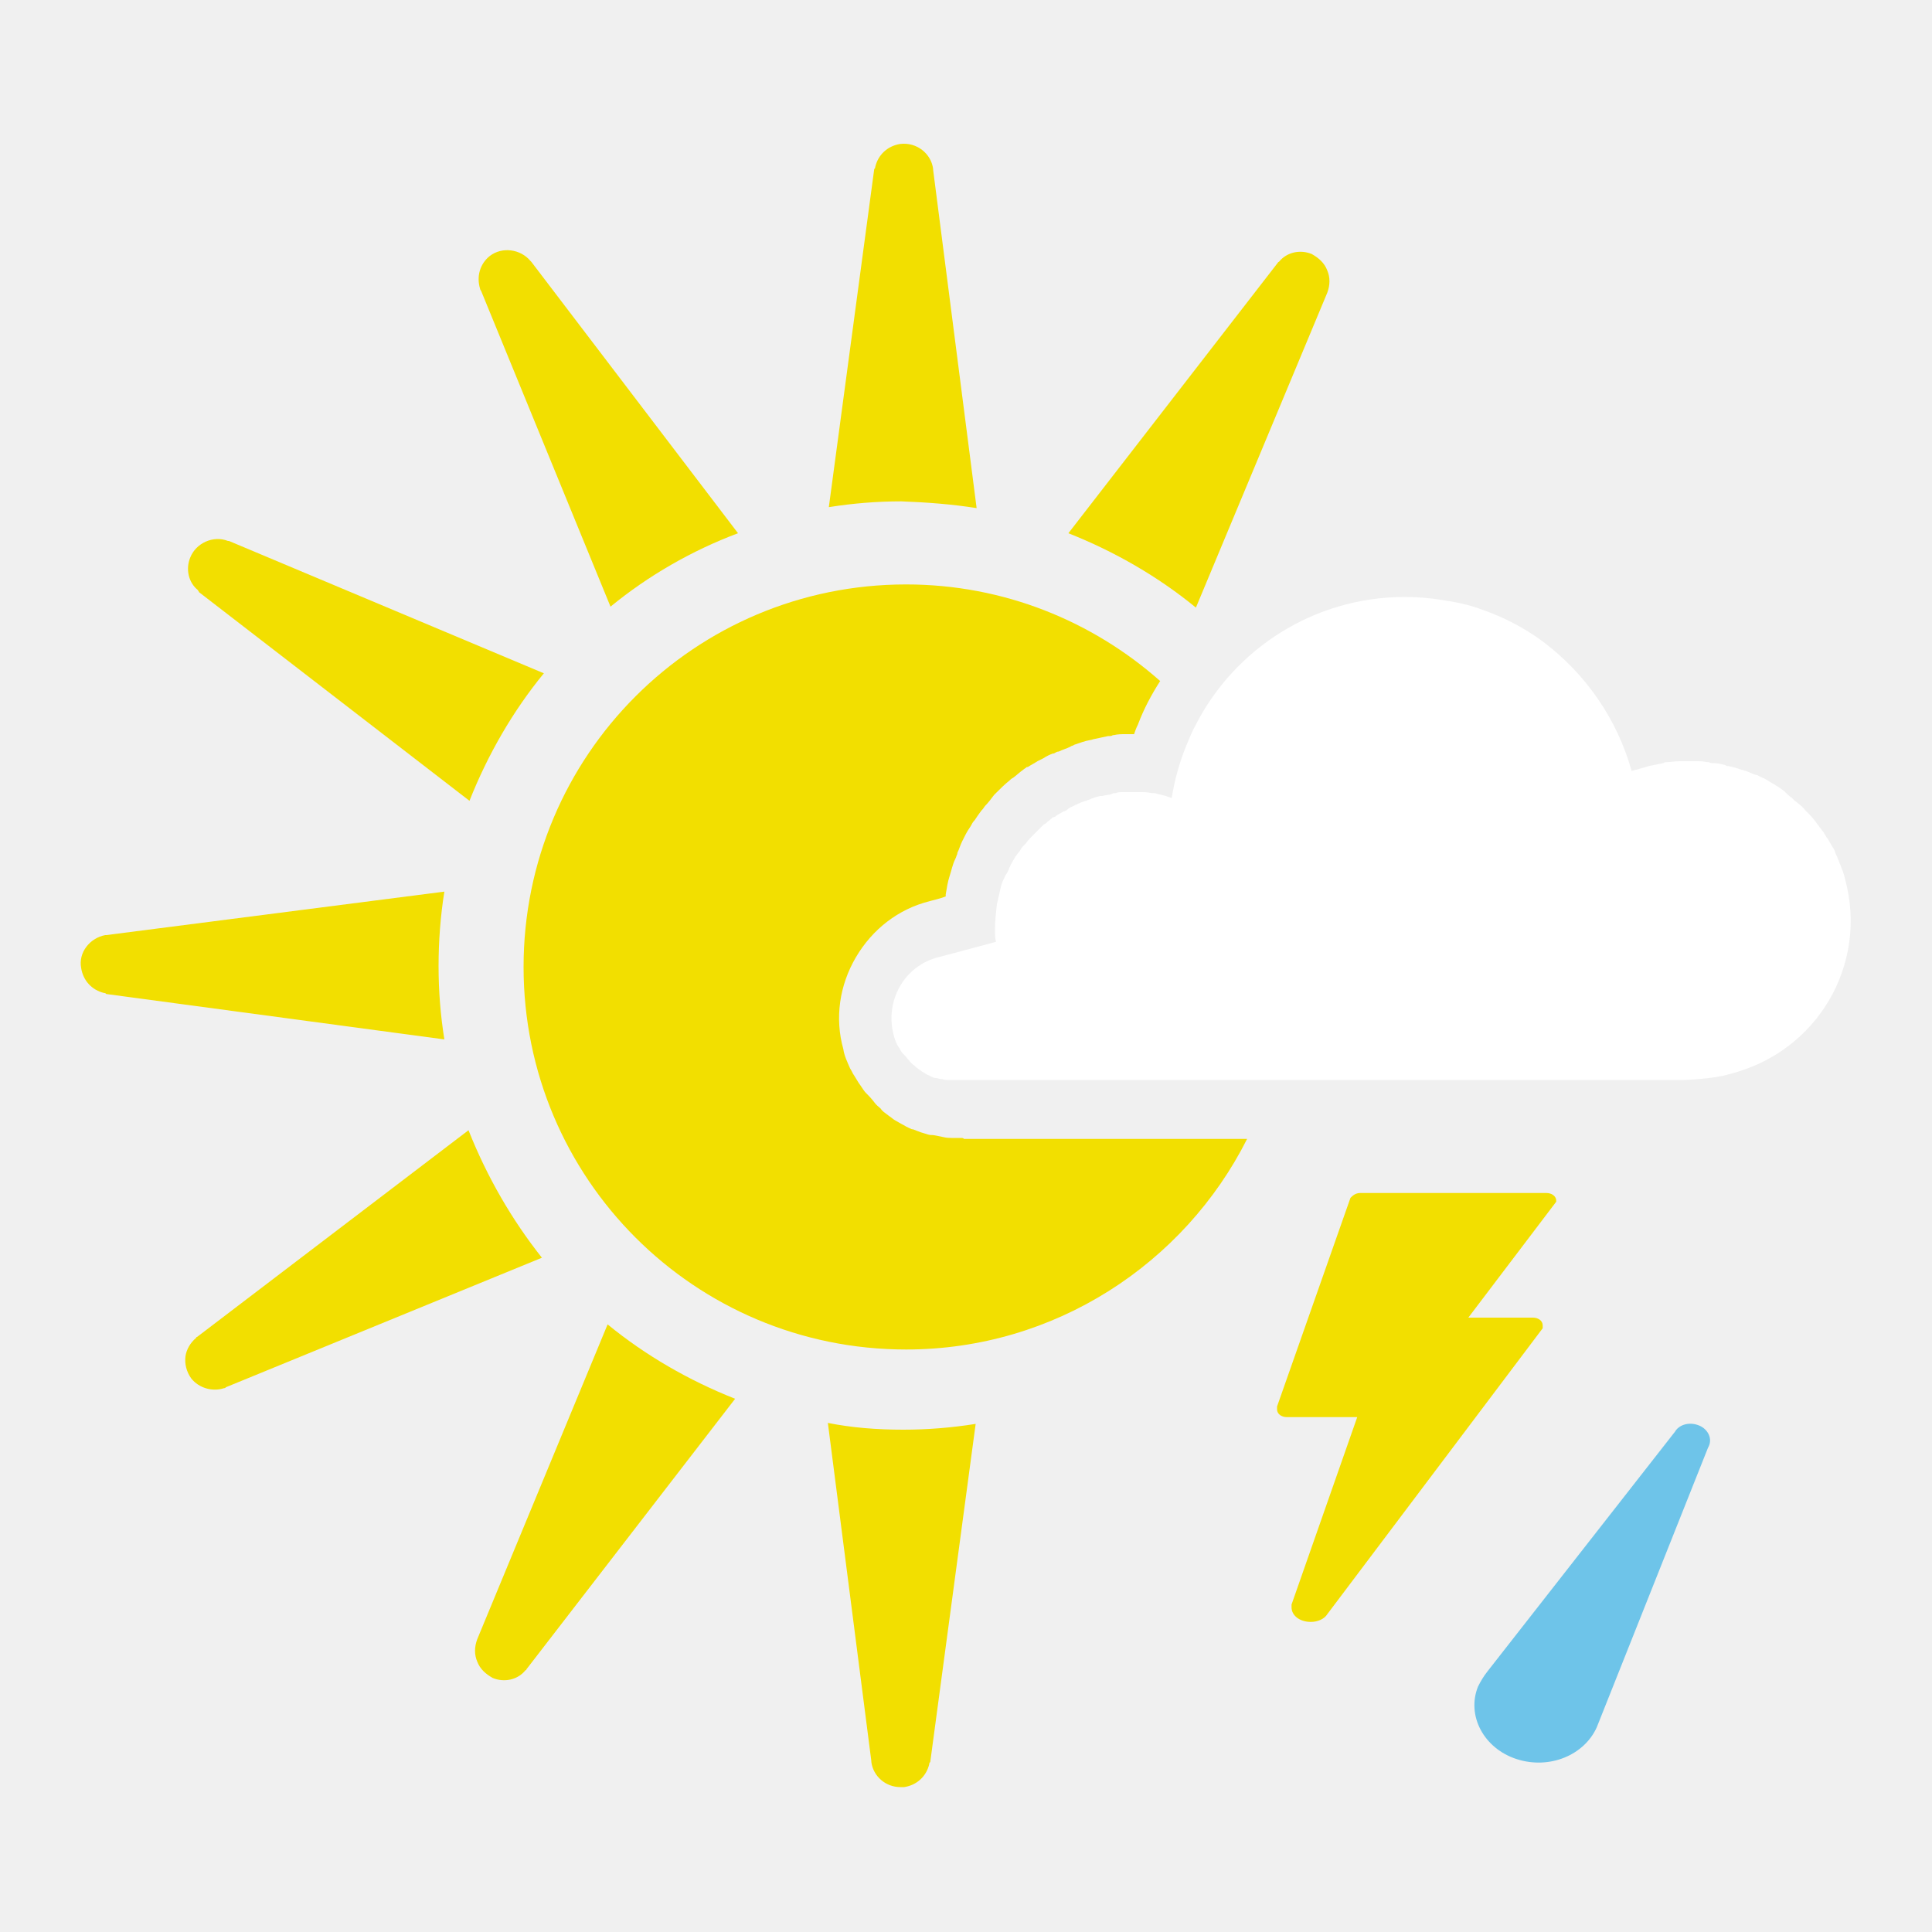
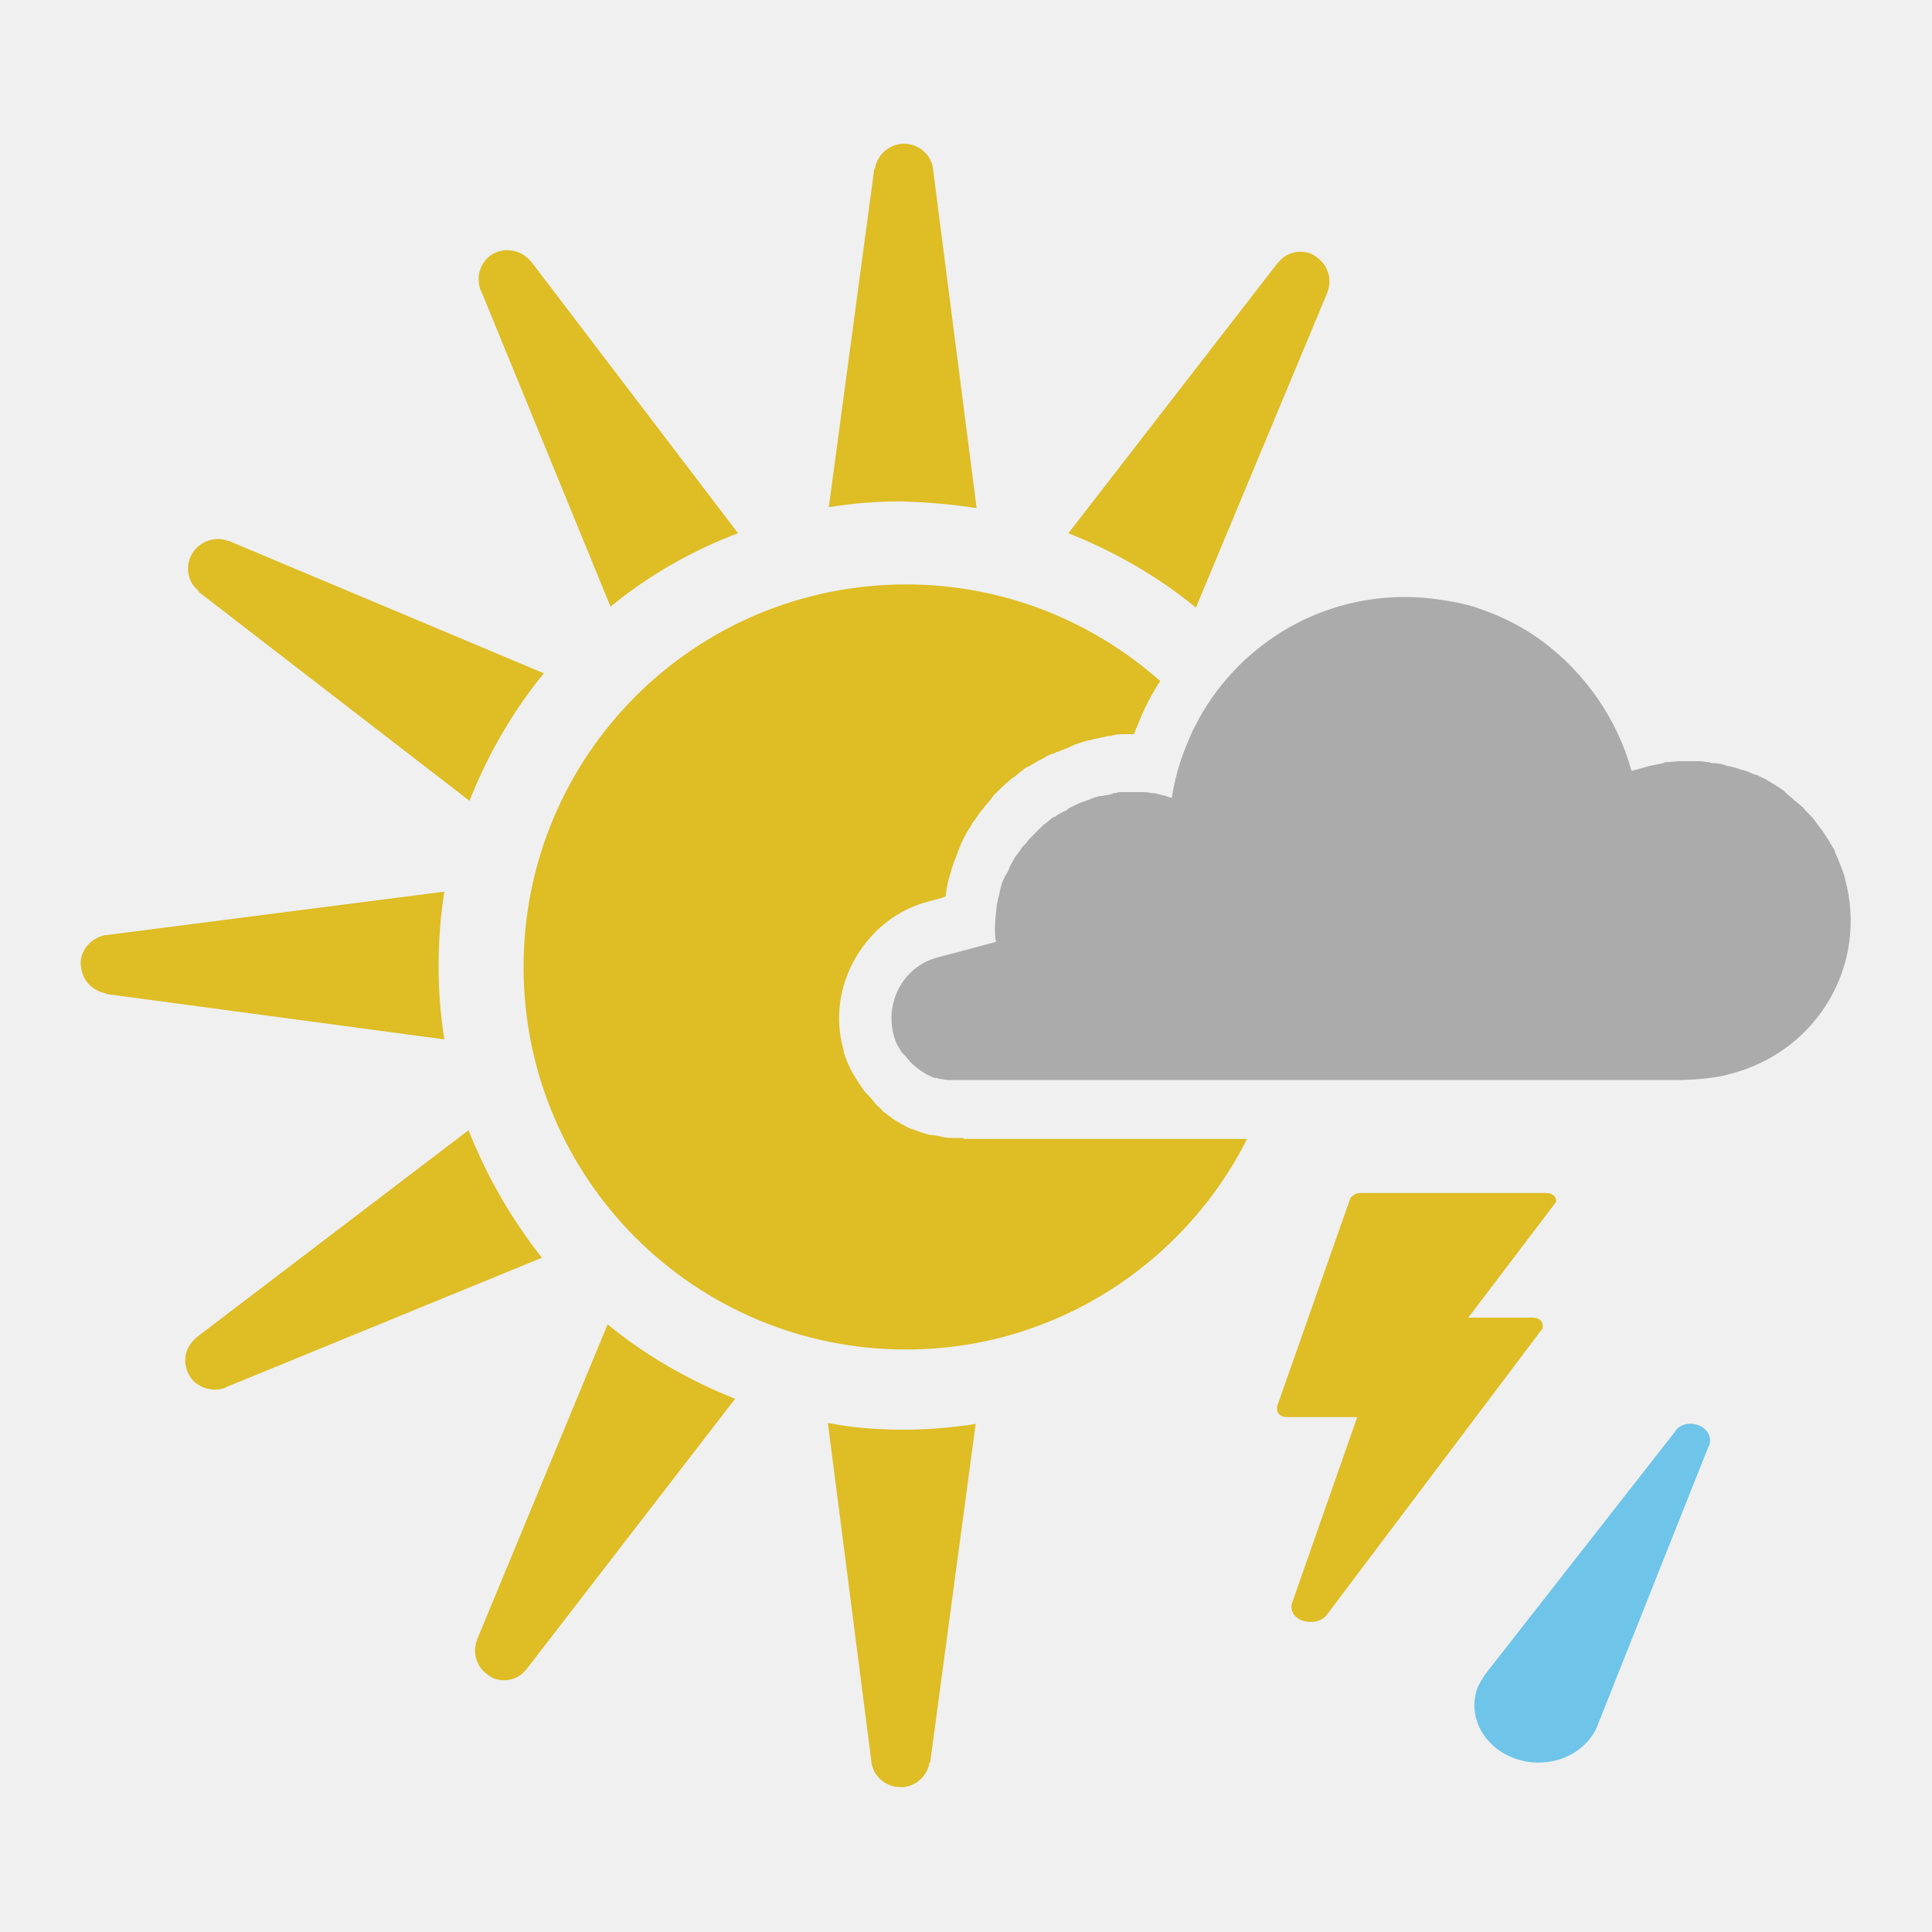
<svg xmlns="http://www.w3.org/2000/svg" version="1.1" x="0px" y="0px" viewBox="0 0 200 200" enable-background="new 0 0 200 200" xml:space="preserve">
  <g id="sun">
</g>
  <g id="clear-night">
</g>
  <g id="mostly-sunny">
</g>
  <g id="mostly-clear-night">
</g>
  <g id="fog">
</g>
  <g id="wind">
</g>
  <g id="cloudy">
</g>
  <g id="partly-cloudy">
</g>
  <g id="partly-cloudy-night">
</g>
  <g id="mostly-cloudy">
</g>
  <g id="mostly-cloudy-night">
</g>
  <g id="default">
</g>
  <g id="light-rain">
</g>
  <g id="rain">
</g>
  <g id="heavy-rain">
</g>
  <g id="scattered-showers-night">
</g>
  <g id="isolated-t-storms">
    <g>
-       <path fill="#F2DF00" d="M161.1,124.3c0-0.5-0.5-0.8-1-0.8l0,0l0,0h-19.3c-0.5,0-0.8,0.3-1,0.5l-7.6,21.6c0,0.2,0,0.2,0,0.3    c0,0.5,0.5,0.8,1,0.8l0,0h7.3l-6.8,19.4l0,0c0,0.2,0,0.3,0,0.3c0,0.8,0.8,1.5,2,1.5c0.7,0,1.4-0.3,1.7-0.8l0,0l22.3-29.6l0,0    c0-0.2,0-0.2,0-0.3c0-0.5-0.5-0.8-1-0.8l0,0l0,0H152l9.1-12L161.1,124.3z" />
+       <path fill="#DEBD25" d="M161.1,124.3c0-0.5-0.5-0.8-1-0.8l0,0l0,0h-19.3c-0.5,0-0.8,0.3-1,0.5l-7.6,21.6c0,0.2,0,0.2,0,0.3    c0,0.5,0.5,0.8,1,0.8l0,0h7.3l-6.8,19.4l0,0c0,0.2,0,0.3,0,0.3c0,0.8,0.8,1.5,2,1.5c0.7,0,1.4-0.3,1.7-0.8l0,0l22.3-29.6l0,0    c0-0.2,0-0.2,0-0.3c0-0.5-0.5-0.8-1-0.8l0,0l0,0H152l9.1-12L161.1,124.3z" />
      <path fill="#6EC4E9" d="M176.9,149.7c0.4-0.9-0.2-1.9-1.2-2.2c-0.9-0.3-1.9,0-2.3,0.7h0L154,173c-0.4,0.5-0.7,1-1,1.6    c-1.2,3,0.6,6.4,4,7.5c3.4,1.1,7-0.4,8.3-3.3h0l11.5-28.9L176.9,149.7L176.9,149.7z" />
    </g>
    <g>
      <g>
        <path fill="none" d="M175,78.8c-0.2,0-0.4,0-0.6,0c0.4,0,0.8,0,1.2,0C175.4,78.8,175.2,78.8,175,78.8z" />
-         <path fill="#F2DF00" d="M99.5,117.8c-0.3,0-0.6,0-0.9,0l-0.1,0l0,0c-0.2,0-0.5,0-0.9-0.1c-0.5-0.1-0.9-0.2-1.1-0.2l-0.1,0     c-0.2,0-0.5-0.1-0.8-0.2c-0.4-0.1-0.8-0.3-1.1-0.4l-0.1,0c-0.2-0.1-0.5-0.2-0.8-0.4c-0.4-0.2-0.7-0.4-0.9-0.5l0,0l0,0     c-0.2-0.1-0.4-0.3-0.7-0.5c-0.4-0.3-0.7-0.5-0.8-0.7l-0.1-0.1c-0.1-0.1-0.4-0.3-0.6-0.6c-0.3-0.4-0.6-0.7-0.8-0.9l-0.1-0.1l0,0     c-0.1-0.1-0.3-0.4-0.5-0.7c-0.3-0.4-0.5-0.8-0.7-1.1c-0.1-0.1-0.2-0.4-0.4-0.7c-0.3-0.7-0.6-1.3-0.7-2c-0.9-3.2-0.4-6.6,1.3-9.5     c1.7-2.9,4.4-5,7.6-5.8l0,0c0.3-0.1,0.9-0.2,1.7-0.5c0-0.1,0-0.1,0-0.2c0.1-0.6,0.2-1.3,0.4-1.9c0.2-0.6,0.3-1.2,0.6-1.8     c0.1-0.2,0.1-0.3,0.2-0.5l0-0.1c0.2-0.4,0.3-0.8,0.5-1.2c0.1-0.2,0.2-0.4,0.3-0.6c0.2-0.4,0.4-0.7,0.6-1c0.1-0.2,0.2-0.4,0.4-0.6     c0.2-0.3,0.4-0.6,0.7-1l0.1-0.1c0.1-0.1,0.2-0.3,0.3-0.4c0.3-0.3,0.6-0.7,0.9-1.1c0.1-0.1,0.2-0.2,0.3-0.3     c0.4-0.4,0.8-0.8,1.3-1.2c0.1-0.1,0.2-0.2,0.4-0.3c0.4-0.3,0.7-0.6,1-0.8c0.1-0.1,0.3-0.2,0.4-0.3l0.1,0c0.3-0.2,0.7-0.4,1-0.6     c0.2-0.1,0.4-0.2,0.6-0.3c0.3-0.2,0.7-0.4,1-0.5l0.1,0c0.2-0.1,0.3-0.2,0.5-0.2c0.4-0.2,0.8-0.3,1.2-0.5c0.1-0.1,0.3-0.1,0.4-0.2     c0.6-0.2,1.1-0.4,1.7-0.5c0.1,0,0.3-0.1,0.4-0.1c0.5-0.1,0.9-0.2,1.4-0.3c0.2,0,0.4,0,0.5-0.1l0.1,0c0.4-0.1,0.8-0.1,1.2-0.1     c0.2,0,0.5,0,0.7,0c0.1,0,0.1,0,0.2,0c0.1-0.3,0.2-0.6,0.4-1c0.6-1.6,1.4-3.1,2.3-4.5c-7-6.2-16.2-10-26.3-10     c-21.9,0-39.6,17.7-39.6,39.6c0,21.9,17.7,39.6,39.6,39.6c15.4,0,28.8-8.9,35.3-21.8H99.8C99.7,117.8,99.6,117.8,99.5,117.8z" />
+         <path fill="#DEBD25" d="M99.5,117.8c-0.3,0-0.6,0-0.9,0l-0.1,0l0,0c-0.2,0-0.5,0-0.9-0.1c-0.5-0.1-0.9-0.2-1.1-0.2l-0.1,0     c-0.2,0-0.5-0.1-0.8-0.2c-0.4-0.1-0.8-0.3-1.1-0.4l-0.1,0c-0.2-0.1-0.5-0.2-0.8-0.4c-0.4-0.2-0.7-0.4-0.9-0.5l0,0l0,0     c-0.2-0.1-0.4-0.3-0.7-0.5c-0.4-0.3-0.7-0.5-0.8-0.7l-0.1-0.1c-0.1-0.1-0.4-0.3-0.6-0.6c-0.3-0.4-0.6-0.7-0.8-0.9l-0.1-0.1l0,0     c-0.1-0.1-0.3-0.4-0.5-0.7c-0.3-0.4-0.5-0.8-0.7-1.1c-0.1-0.1-0.2-0.4-0.4-0.7c-0.3-0.7-0.6-1.3-0.7-2c-0.9-3.2-0.4-6.6,1.3-9.5     c1.7-2.9,4.4-5,7.6-5.8l0,0c0.3-0.1,0.9-0.2,1.7-0.5c0-0.1,0-0.1,0-0.2c0.1-0.6,0.2-1.3,0.4-1.9c0.2-0.6,0.3-1.2,0.6-1.8     c0.1-0.2,0.1-0.3,0.2-0.5l0-0.1c0.2-0.4,0.3-0.8,0.5-1.2c0.1-0.2,0.2-0.4,0.3-0.6c0.2-0.4,0.4-0.7,0.6-1c0.1-0.2,0.2-0.4,0.4-0.6     c0.2-0.3,0.4-0.6,0.7-1l0.1-0.1c0.1-0.1,0.2-0.3,0.3-0.4c0.3-0.3,0.6-0.7,0.9-1.1c0.1-0.1,0.2-0.2,0.3-0.3     c0.4-0.4,0.8-0.8,1.3-1.2c0.1-0.1,0.2-0.2,0.4-0.3c0.4-0.3,0.7-0.6,1-0.8c0.1-0.1,0.3-0.2,0.4-0.3l0.1,0c0.3-0.2,0.7-0.4,1-0.6     c0.2-0.1,0.4-0.2,0.6-0.3c0.3-0.2,0.7-0.4,1-0.5l0.1,0c0.2-0.1,0.3-0.2,0.5-0.2c0.4-0.2,0.8-0.3,1.2-0.5c0.1-0.1,0.3-0.1,0.4-0.2     c0.6-0.2,1.1-0.4,1.7-0.5c0.1,0,0.3-0.1,0.4-0.1c0.5-0.1,0.9-0.2,1.4-0.3c0.2,0,0.4,0,0.5-0.1l0.1,0c0.4-0.1,0.8-0.1,1.2-0.1     c0.2,0,0.5,0,0.7,0c0.1,0,0.1,0,0.2,0c0.1-0.3,0.2-0.6,0.4-1c0.6-1.6,1.4-3.1,2.3-4.5c-7-6.2-16.2-10-26.3-10     c-21.9,0-39.6,17.7-39.6,39.6c0,21.9,17.7,39.6,39.6,39.6c15.4,0,28.8-8.9,35.3-21.8H99.8C99.7,117.8,99.6,117.8,99.5,117.8z" />
        <path fill="#DDC72D" d="M99.5,111.8c0.1,0,0.1,0,0.2,0c-0.3,0-0.5,0-0.8,0C99.1,111.8,99.3,111.8,99.5,111.8z" />
        <path fill="#DDC72D" d="M117.5,81.9c-0.2,0-0.3,0-0.5,0c0.3,0,0.6,0,1,0C117.8,81.9,117.7,81.9,117.5,81.9z" />
-         <path fill="#F2DF00" d="M49.8,30.1l13.4,32.7c3.9-3.2,8.4-5.8,13.2-7.6L55,27.1c0,0,0,0-0.1-0.1c-1-1.2-2.9-1.5-4.2-0.5     c-1,0.8-1.4,2.1-1,3.4C49.7,29.9,49.7,30,49.8,30.1z" />
-         <path fill="#F2DF00" d="M101.1,52.6l-4.5-35c0,0,0-0.1,0-0.1c-0.2-1.6-1.7-2.8-3.4-2.6c-1.3,0.2-2.3,1.1-2.6,2.4     c0,0.1,0,0.1-0.1,0.2l-4.7,35c2.5-0.4,5-0.6,7.5-0.6C96,52,98.6,52.2,101.1,52.6z" />
-         <path fill="#F2DF00" d="M45.4,100c0-2.6,0.2-5.2,0.6-7.7l-35,4.5c0,0-0.1,0-0.1,0c-1.6,0.3-2.8,1.8-2.5,3.4     c0.2,1.3,1.1,2.3,2.4,2.6c0.1,0,0.1,0,0.2,0.1l35,4.7C45.6,105.1,45.4,102.6,45.4,100z" />
-         <path fill="#F2DF00" d="M137.4,30.3C137.4,30.3,137.4,30.2,137.4,30.3c0.3-0.8,0.3-1.6,0-2.3c-0.3-0.8-0.9-1.3-1.6-1.7     c-1.2-0.5-2.6-0.2-3.4,0.8c-0.1,0-0.1,0.1-0.2,0.2l-21.6,27.9c4.8,1.9,9.3,4.5,13.2,7.7L137.4,30.3z" />
-         <path fill="#F2DF00" d="M20.6,61.3l28,21.6c1.9-4.8,4.5-9.3,7.7-13.2L23.7,56c0,0-0.1,0-0.1,0c-1.5-0.6-3.3,0.2-3.9,1.7     c-0.5,1.2-0.2,2.6,0.8,3.4C20.5,61.2,20.6,61.2,20.6,61.3z" />
-         <path fill="#F2DF00" d="M48.5,117l-28.1,21.4c0,0-0.1,0-0.1,0.1c-0.6,0.5-1,1.2-1.1,1.9c-0.1,0.8,0.1,1.6,0.6,2.3     c0.8,1,2.2,1.4,3.4,1c0.1,0,0.1,0,0.2-0.1l32.7-13.4C53,126.3,50.4,121.8,48.5,117z" />
-         <path fill="#F2DF00" d="M85.7,147.3l4.5,35c0,0,0,0.1,0,0.1c0.2,1.5,1.5,2.6,3,2.6c0.1,0,0.3,0,0.4,0c1.3-0.2,2.3-1.1,2.6-2.4     c0-0.1,0-0.1,0.1-0.2l4.7-35c-2.5,0.4-5,0.6-7.5,0.6C90.8,148,88.2,147.8,85.7,147.3z" />
-         <path fill="#F2DF00" d="M49.4,169.7C49.4,169.7,49.4,169.8,49.4,169.7c-0.3,0.8-0.3,1.6,0,2.3c0.3,0.8,0.9,1.3,1.6,1.7     c1.2,0.5,2.6,0.2,3.4-0.8c0.1,0,0.1-0.1,0.1-0.1l21.6-28c-4.8-1.9-9.3-4.5-13.2-7.7L49.4,169.7z" />
-         <path fill="#FFFFFF" d="M191,91c-0.1-0.5-0.3-1-0.5-1.5c-0.1-0.2-0.1-0.3-0.2-0.5c-0.1-0.3-0.3-0.6-0.4-1     c-0.1-0.2-0.2-0.3-0.3-0.5c-0.2-0.3-0.3-0.6-0.5-0.8c-0.1-0.2-0.2-0.3-0.3-0.5c-0.2-0.3-0.4-0.5-0.6-0.8     c-0.1-0.1-0.2-0.3-0.3-0.4c-0.2-0.3-0.5-0.6-0.8-0.9c-0.1-0.1-0.1-0.1-0.2-0.2c-0.3-0.4-0.7-0.7-1.1-1c-0.1-0.1-0.2-0.2-0.3-0.3     c-0.3-0.2-0.5-0.4-0.8-0.7c-0.1-0.1-0.3-0.2-0.4-0.3c-0.3-0.2-0.5-0.3-0.8-0.5c-0.2-0.1-0.3-0.2-0.5-0.3     c-0.3-0.2-0.6-0.3-0.8-0.4c-0.2-0.1-0.3-0.2-0.5-0.2c-0.3-0.1-0.7-0.3-1-0.4c-0.1,0-0.2-0.1-0.4-0.1c-0.5-0.2-0.9-0.3-1.4-0.4     c-0.1,0-0.2,0-0.3-0.1c-0.4-0.1-0.8-0.2-1.2-0.2c-0.2,0-0.3,0-0.5-0.1c-0.3,0-0.6-0.1-1-0.1c-0.2,0-0.4,0-0.6,0     c-0.4,0-0.8,0-1.2,0c-0.1,0-0.1,0-0.2,0c-0.5,0-1,0.1-1.4,0.1c-0.1,0-0.2,0-0.3,0.1c-0.5,0.1-1,0.2-1.5,0.3c0,0-0.6,0.2-1.8,0.5     c-1.5-5.4-4.8-10.1-9.2-13.4c0,0,0,0,0,0c-1.9-1.4-4-2.5-6.3-3.3c-1.3-0.5-2.8-0.8-4.2-1c-1.2-0.2-2.5-0.3-3.8-0.3     c-9.4,0-17.6,5.4-21.6,13.2c-0.4,0.7-0.7,1.5-1,2.2c-0.7,1.7-1.2,3.5-1.5,5.4c-0.4-0.1-0.6-0.2-0.6-0.2c-0.4-0.1-0.8-0.2-1.2-0.3     c-0.1,0-0.2,0-0.3,0c-0.4-0.1-0.8-0.1-1.2-0.1c-0.1,0-0.1,0-0.2,0c-0.3,0-0.6,0-1,0c-0.2,0-0.3,0-0.5,0c-0.3,0-0.6,0-0.8,0.1     c-0.1,0-0.3,0-0.4,0.1c-0.3,0.1-0.7,0.1-1,0.2c-0.1,0-0.1,0-0.2,0c-0.4,0.1-0.8,0.2-1.2,0.4c-0.1,0-0.2,0.1-0.3,0.1     c-0.3,0.1-0.6,0.2-0.8,0.3c-0.1,0.1-0.3,0.1-0.4,0.2c-0.2,0.1-0.5,0.2-0.7,0.4c-0.1,0.1-0.3,0.2-0.4,0.2     c-0.2,0.1-0.5,0.3-0.7,0.4c-0.1,0.1-0.2,0.2-0.4,0.2c-0.2,0.2-0.5,0.4-0.7,0.6c-0.1,0.1-0.2,0.1-0.3,0.2     c-0.3,0.3-0.6,0.6-0.9,0.9c-0.1,0.1-0.1,0.1-0.2,0.2c-0.2,0.2-0.5,0.5-0.7,0.8c-0.1,0.1-0.2,0.2-0.3,0.3     c-0.2,0.2-0.3,0.5-0.5,0.7c-0.1,0.1-0.2,0.3-0.3,0.4c-0.1,0.2-0.3,0.5-0.4,0.7c-0.1,0.1-0.1,0.3-0.2,0.4     c-0.1,0.3-0.2,0.5-0.4,0.8c-0.1,0.1-0.1,0.3-0.2,0.4c-0.2,0.4-0.3,0.8-0.4,1.3c-0.1,0.4-0.2,0.9-0.3,1.3     c-0.1,0.9-0.2,1.7-0.2,2.6c0,0.4,0,0.9,0.1,1.3c-3.7,1-6,1.6-6,1.6c-3.5,0.9-5.5,4.5-4.6,8c0.1,0.4,0.2,0.7,0.4,1.1     c0.1,0.1,0.1,0.2,0.2,0.3c0.1,0.2,0.2,0.4,0.4,0.6c0.1,0.1,0.2,0.2,0.3,0.3c0.1,0.2,0.3,0.3,0.4,0.5c0.1,0.1,0.2,0.2,0.3,0.3     c0.2,0.1,0.3,0.3,0.5,0.4c0.1,0.1,0.3,0.2,0.4,0.3c0.2,0.1,0.3,0.2,0.5,0.3c0.1,0.1,0.3,0.1,0.4,0.2c0.2,0.1,0.4,0.2,0.6,0.2     c0.2,0,0.3,0.1,0.5,0.1c0.2,0,0.4,0.1,0.6,0.1c0.2,0,0.3,0,0.5,0c0.3,0,0.5,0,0.8,0h29.5h2h43.5c0,0,3.1-0.1,4.7-0.6     C188.2,108.9,193.4,99.8,191,91z" />
+         <path fill="#DEBD25" d="M49.8,30.1l13.4,32.7c3.9-3.2,8.4-5.8,13.2-7.6L55,27.1c0,0,0,0-0.1-0.1c-1-1.2-2.9-1.5-4.2-0.5     c-1,0.8-1.4,2.1-1,3.4C49.7,29.9,49.7,30,49.8,30.1z" />
+         <path fill="#DEBD25" d="M101.1,52.6l-4.5-35c0,0,0-0.1,0-0.1c-0.2-1.6-1.7-2.8-3.4-2.6c-1.3,0.2-2.3,1.1-2.6,2.4     c0,0.1,0,0.1-0.1,0.2l-4.7,35c2.5-0.4,5-0.6,7.5-0.6C96,52,98.6,52.2,101.1,52.6z" />
+         <path fill="#DEBD25" d="M45.4,100c0-2.6,0.2-5.2,0.6-7.7l-35,4.5c0,0-0.1,0-0.1,0c-1.6,0.3-2.8,1.8-2.5,3.4     c0.2,1.3,1.1,2.3,2.4,2.6c0.1,0,0.1,0,0.2,0.1l35,4.7C45.6,105.1,45.4,102.6,45.4,100z" />
+         <path fill="#DEBD25" d="M137.4,30.3C137.4,30.3,137.4,30.2,137.4,30.3c0.3-0.8,0.3-1.6,0-2.3c-0.3-0.8-0.9-1.3-1.6-1.7     c-1.2-0.5-2.6-0.2-3.4,0.8c-0.1,0-0.1,0.1-0.2,0.2l-21.6,27.9c4.8,1.9,9.3,4.5,13.2,7.7L137.4,30.3z" />
+         <path fill="#DEBD25" d="M20.6,61.3l28,21.6c1.9-4.8,4.5-9.3,7.7-13.2L23.7,56c0,0-0.1,0-0.1,0c-1.5-0.6-3.3,0.2-3.9,1.7     c-0.5,1.2-0.2,2.6,0.8,3.4C20.5,61.2,20.6,61.2,20.6,61.3z" />
+         <path fill="#DEBD25" d="M48.5,117l-28.1,21.4c0,0-0.1,0-0.1,0.1c-0.6,0.5-1,1.2-1.1,1.9c-0.1,0.8,0.1,1.6,0.6,2.3     c0.8,1,2.2,1.4,3.4,1c0.1,0,0.1,0,0.2-0.1l32.7-13.4C53,126.3,50.4,121.8,48.5,117z" />
+         <path fill="#DEBD25" d="M85.7,147.3l4.5,35c0,0,0,0.1,0,0.1c0.2,1.5,1.5,2.6,3,2.6c0.1,0,0.3,0,0.4,0c1.3-0.2,2.3-1.1,2.6-2.4     c0-0.1,0-0.1,0.1-0.2l4.7-35c-2.5,0.4-5,0.6-7.5,0.6C90.8,148,88.2,147.8,85.7,147.3z" />
+         <path fill="#DEBD25" d="M49.4,169.7C49.4,169.7,49.4,169.8,49.4,169.7c-0.3,0.8-0.3,1.6,0,2.3c0.3,0.8,0.9,1.3,1.6,1.7     c1.2,0.5,2.6,0.2,3.4-0.8c0.1,0,0.1-0.1,0.1-0.1l21.6-28c-4.8-1.9-9.3-4.5-13.2-7.7L49.4,169.7z" />
+         <path fill="#ABABAB" d="M191,91c-0.1-0.5-0.3-1-0.5-1.5c-0.1-0.2-0.1-0.3-0.2-0.5c-0.1-0.3-0.3-0.6-0.4-1     c-0.1-0.2-0.2-0.3-0.3-0.5c-0.2-0.3-0.3-0.6-0.5-0.8c-0.1-0.2-0.2-0.3-0.3-0.5c-0.2-0.3-0.4-0.5-0.6-0.8     c-0.1-0.1-0.2-0.3-0.3-0.4c-0.2-0.3-0.5-0.6-0.8-0.9c-0.1-0.1-0.1-0.1-0.2-0.2c-0.3-0.4-0.7-0.7-1.1-1c-0.1-0.1-0.2-0.2-0.3-0.3     c-0.3-0.2-0.5-0.4-0.8-0.7c-0.1-0.1-0.3-0.2-0.4-0.3c-0.3-0.2-0.5-0.3-0.8-0.5c-0.2-0.1-0.3-0.2-0.5-0.3     c-0.3-0.2-0.6-0.3-0.8-0.4c-0.2-0.1-0.3-0.2-0.5-0.2c-0.3-0.1-0.7-0.3-1-0.4c-0.1,0-0.2-0.1-0.4-0.1c-0.5-0.2-0.9-0.3-1.4-0.4     c-0.1,0-0.2,0-0.3-0.1c-0.4-0.1-0.8-0.2-1.2-0.2c-0.2,0-0.3,0-0.5-0.1c-0.3,0-0.6-0.1-1-0.1c-0.2,0-0.4,0-0.6,0     c-0.4,0-0.8,0-1.2,0c-0.1,0-0.1,0-0.2,0c-0.5,0-1,0.1-1.4,0.1c-0.1,0-0.2,0-0.3,0.1c-0.5,0.1-1,0.2-1.5,0.3c0,0-0.6,0.2-1.8,0.5     c-1.5-5.4-4.8-10.1-9.2-13.4c0,0,0,0,0,0c-1.9-1.4-4-2.5-6.3-3.3c-1.3-0.5-2.8-0.8-4.2-1c-1.2-0.2-2.5-0.3-3.8-0.3     c-9.4,0-17.6,5.4-21.6,13.2c-0.4,0.7-0.7,1.5-1,2.2c-0.7,1.7-1.2,3.5-1.5,5.4c-0.4-0.1-0.6-0.2-0.6-0.2c-0.4-0.1-0.8-0.2-1.2-0.3     c-0.1,0-0.2,0-0.3,0c-0.4-0.1-0.8-0.1-1.2-0.1c-0.1,0-0.1,0-0.2,0c-0.3,0-0.6,0-1,0c-0.2,0-0.3,0-0.5,0c-0.3,0-0.6,0-0.8,0.1     c-0.1,0-0.3,0-0.4,0.1c-0.3,0.1-0.7,0.1-1,0.2c-0.1,0-0.1,0-0.2,0c-0.4,0.1-0.8,0.2-1.2,0.4c-0.1,0-0.2,0.1-0.3,0.1     c-0.3,0.1-0.6,0.2-0.8,0.3c-0.1,0.1-0.3,0.1-0.4,0.2c-0.2,0.1-0.5,0.2-0.7,0.4c-0.1,0.1-0.3,0.2-0.4,0.2     c-0.2,0.1-0.5,0.3-0.7,0.4c-0.1,0.1-0.2,0.2-0.4,0.2c-0.2,0.2-0.5,0.4-0.7,0.6c-0.1,0.1-0.2,0.1-0.3,0.2     c-0.3,0.3-0.6,0.6-0.9,0.9c-0.1,0.1-0.1,0.1-0.2,0.2c-0.2,0.2-0.5,0.5-0.7,0.8c-0.1,0.1-0.2,0.2-0.3,0.3     c-0.2,0.2-0.3,0.5-0.5,0.7c-0.1,0.1-0.2,0.3-0.3,0.4c-0.1,0.2-0.3,0.5-0.4,0.7c-0.1,0.1-0.1,0.3-0.2,0.4     c-0.1,0.3-0.2,0.5-0.4,0.8c-0.1,0.1-0.1,0.3-0.2,0.4c-0.2,0.4-0.3,0.8-0.4,1.3c-0.1,0.4-0.2,0.9-0.3,1.3     c-0.1,0.9-0.2,1.7-0.2,2.6c0,0.4,0,0.9,0.1,1.3c-3.7,1-6,1.6-6,1.6c-3.5,0.9-5.5,4.5-4.6,8c0.1,0.4,0.2,0.7,0.4,1.1     c0.1,0.1,0.1,0.2,0.2,0.3c0.1,0.2,0.2,0.4,0.4,0.6c0.1,0.1,0.2,0.2,0.3,0.3c0.1,0.2,0.3,0.3,0.4,0.5c0.1,0.1,0.2,0.2,0.3,0.3     c0.2,0.1,0.3,0.3,0.5,0.4c0.1,0.1,0.3,0.2,0.4,0.3c0.2,0.1,0.3,0.2,0.5,0.3c0.1,0.1,0.3,0.1,0.4,0.2c0.2,0.1,0.4,0.2,0.6,0.2     c0.2,0,0.3,0.1,0.5,0.1c0.2,0,0.4,0.1,0.6,0.1c0.2,0,0.3,0,0.5,0c0.3,0,0.5,0,0.8,0h29.5h2h43.5c0,0,3.1-0.1,4.7-0.6     C188.2,108.9,193.4,99.8,191,91z" />
      </g>
    </g>
  </g>
  <g id="scattered-t-storms">
</g>
  <g id="scattered-t-storms-night">
</g>
  <g id="strong-t-storms">
</g>
  <g id="flurries">
</g>
  <g id="snow">
</g>
  <g id="heavy-snow">
</g>
  <g id="blowing-snow">
</g>
  <g id="scattered-snow">
</g>
  <g id="scattered-snow-night">
</g>
  <g id="freezing-drizzle">
</g>
  <g id="freezing-rain">
</g>
  <g id="wintry-mix">
</g>
  <g id="sleet">
</g>
  <g id="tornado">
</g>
  <g id="hurricane">
</g>
</svg>
